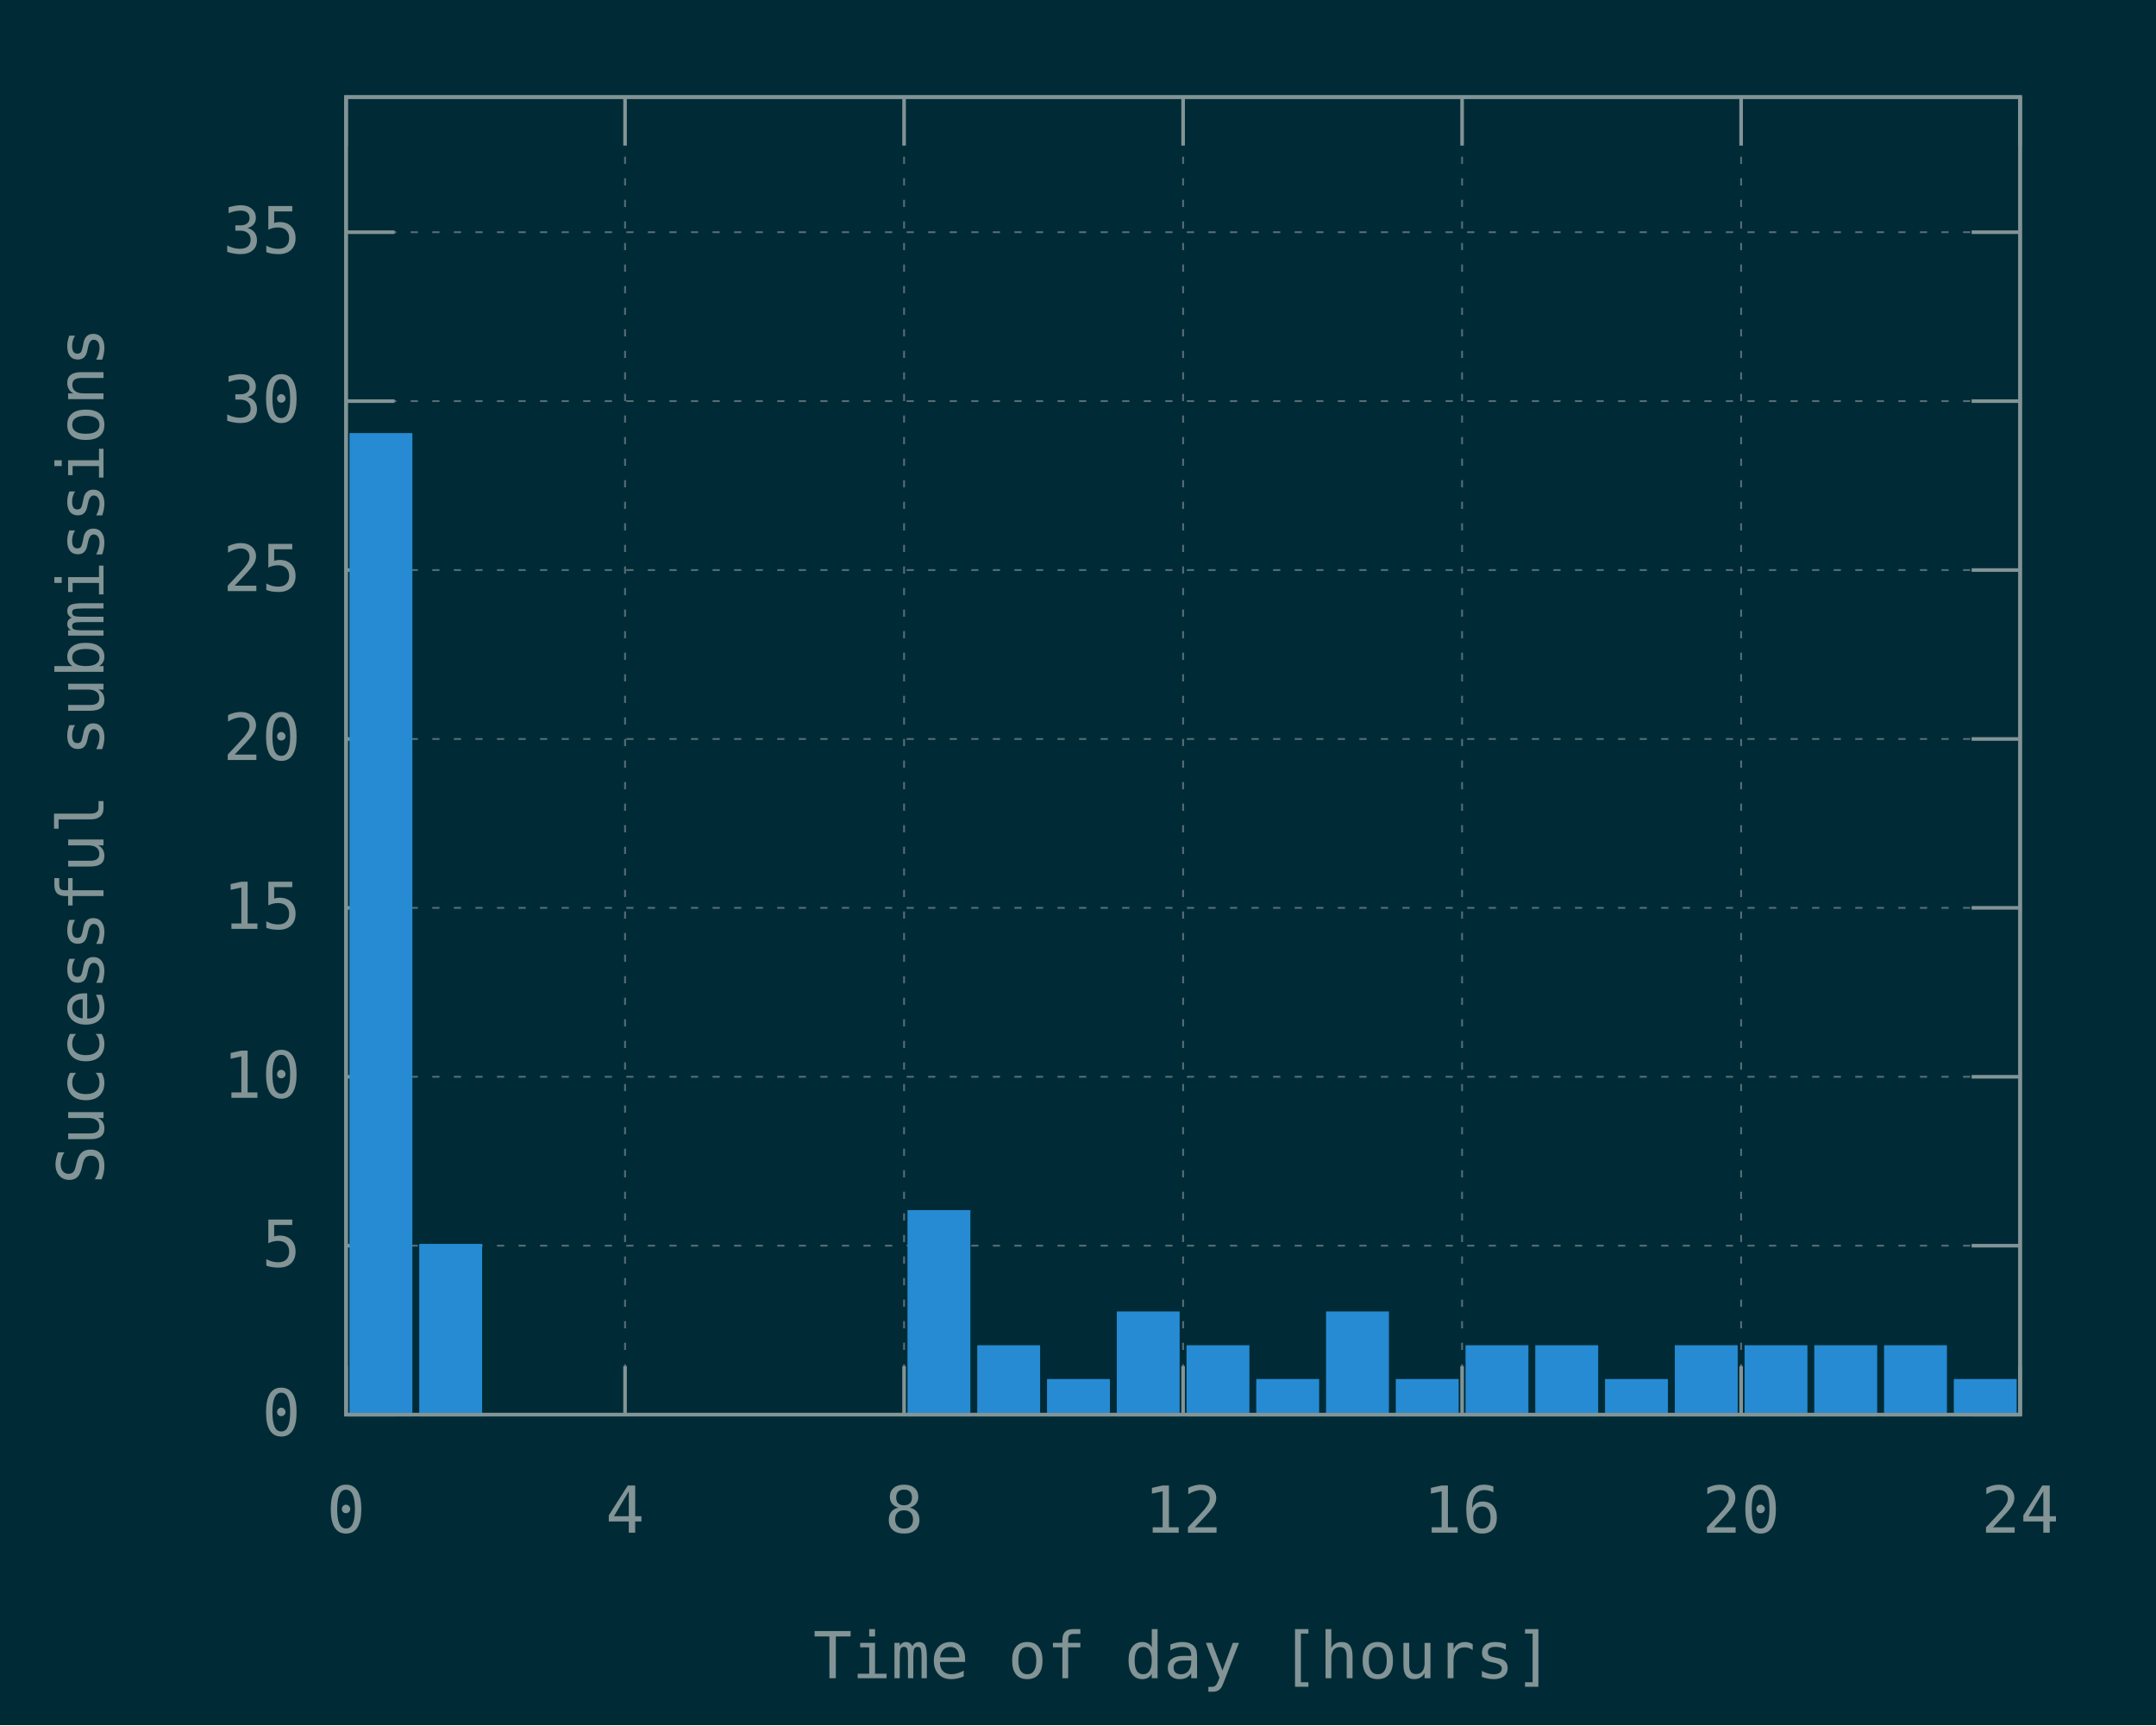
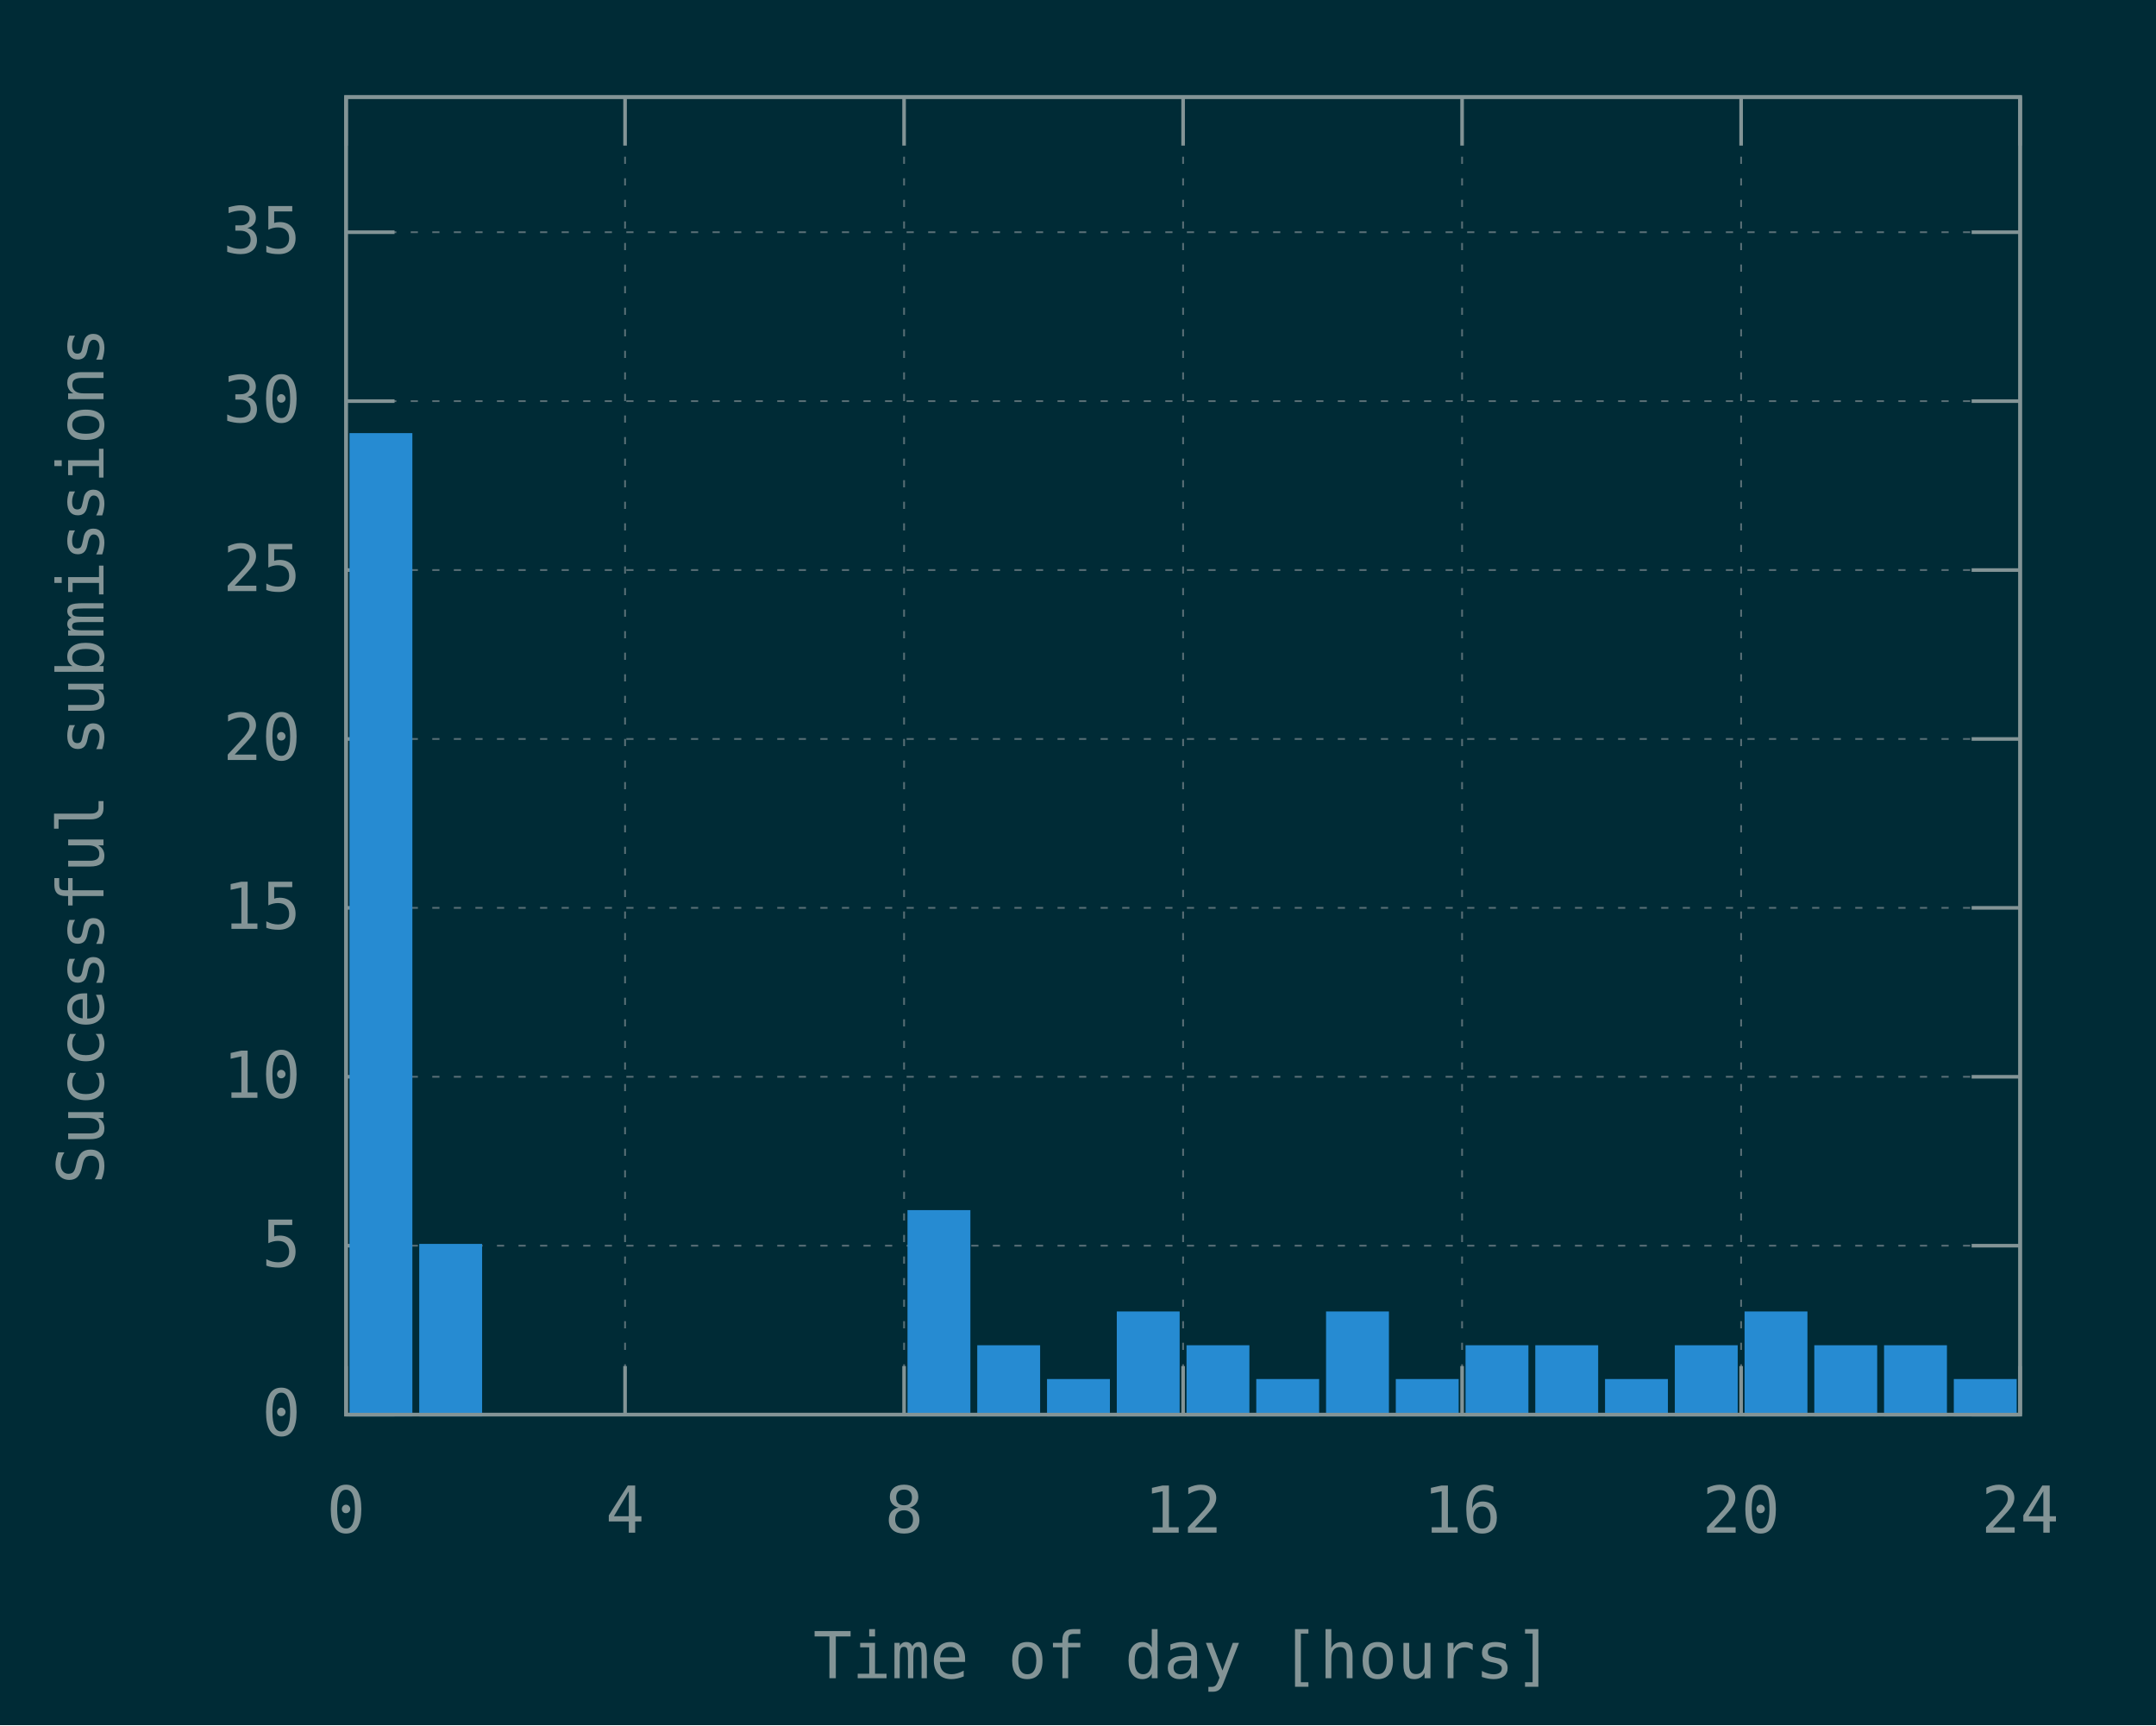
<svg xmlns="http://www.w3.org/2000/svg" xmlns:xlink="http://www.w3.org/1999/xlink" width="600" height="480" viewBox="0 0 600 480">
  <g id="gnuplot_canvas">
    <rect x="0" y="0" width="600" height="480" fill="#002b36" />
    <defs>
      <circle id="gpDot" r="0.5" stroke-width="0.5" stroke="currentColor" />
      <path id="gpPt0" stroke-width="0.148" stroke="currentColor" d="M-1,0 h2 M0,-1 v2" />
      <path id="gpPt1" stroke-width="0.148" stroke="currentColor" d="M-1,-1 L1,1 M1,-1 L-1,1" />
      <path id="gpPt2" stroke-width="0.148" stroke="currentColor" d="M-1,0 L1,0 M0,-1 L0,1 M-1,-1 L1,1 M-1,1 L1,-1" />
      <rect id="gpPt3" stroke-width="0.148" stroke="currentColor" x="-1" y="-1" width="2" height="2" />
      <rect id="gpPt4" stroke-width="0.148" stroke="currentColor" fill="currentColor" x="-1" y="-1" width="2" height="2" />
      <circle id="gpPt5" stroke-width="0.148" stroke="currentColor" cx="0" cy="0" r="1" />
      <use xlink:href="#gpPt5" id="gpPt6" fill="currentColor" stroke="none" />
      <path id="gpPt7" stroke-width="0.148" stroke="currentColor" d="M0,-1.33 L-1.33,0.67 L1.33,0.67 z" />
      <use xlink:href="#gpPt7" id="gpPt8" fill="currentColor" stroke="none" />
      <use xlink:href="#gpPt7" id="gpPt9" stroke="currentColor" transform="rotate(180)" />
      <use xlink:href="#gpPt9" id="gpPt10" fill="currentColor" stroke="none" />
      <use xlink:href="#gpPt3" id="gpPt11" stroke="currentColor" transform="rotate(45)" />
      <use xlink:href="#gpPt11" id="gpPt12" fill="currentColor" stroke="none" />
      <path id="gpPt13" stroke-width="0.148" stroke="currentColor" d="M0,1.330 L1.265,0.411 L0.782,-1.067 L-0.782,-1.076 L-1.265,0.411 z" />
      <use xlink:href="#gpPt13" id="gpPt14" fill="currentColor" stroke="none" />
      <filter id="textbox" filterUnits="objectBoundingBox" x="0" y="0" height="1" width="1">
        <feFlood flood-color="#002B36" flood-opacity="1" result="bgnd" />
        <feComposite in="SourceGraphic" in2="bgnd" operator="atop" />
      </filter>
      <filter id="greybox" filterUnits="objectBoundingBox" x="0" y="0" height="1" width="1">
        <feFlood flood-color="lightgrey" flood-opacity="1" result="grey" />
        <feComposite in="SourceGraphic" in2="grey" operator="atop" />
      </filter>
    </defs>
    <g fill="none" color="#002B36" stroke="currentColor" stroke-width="1.00" stroke-linecap="butt" stroke-linejoin="miter">
</g>
    <g fill="none" color="black" stroke="currentColor" stroke-width="1.00" stroke-linecap="butt" stroke-linejoin="miter">
</g>
    <g fill="none" color="black" stroke="rgb(131, 148, 150)" stroke-width="0.50" stroke-linecap="butt" stroke-linejoin="miter">
</g>
    <g fill="none" color="gray" stroke="currentColor" stroke-width="0.50" stroke-linecap="butt" stroke-linejoin="miter">
      <path stroke="rgb( 88, 110, 117)" stroke-dasharray="2,4" class="gridline" d="M96.30,393.60 L562.19,393.60  " />
    </g>
    <g fill="none" color="gray" stroke="rgb( 88, 110, 117)" stroke-width="1.00" stroke-linecap="butt" stroke-linejoin="miter">
</g>
    <g fill="none" color="black" stroke="currentColor" stroke-width="1.00" stroke-linecap="butt" stroke-linejoin="miter">
      <path stroke="rgb(131, 148, 150)" d="M96.30,393.60 L109.80,393.60 M562.19,393.60 L548.69,393.60  " />
      <g transform="translate(83.70,399.45)" stroke="none" fill="rgb(131,148,150)" font-family="Inconsolata" font-size="18.00" text-anchor="end">
        <text>
          <tspan font-family="Inconsolata"> 0</tspan>
        </text>
      </g>
    </g>
    <g fill="none" color="black" stroke="currentColor" stroke-width="1.00" stroke-linecap="butt" stroke-linejoin="miter">
</g>
    <g fill="none" color="black" stroke="rgb(131, 148, 150)" stroke-width="0.50" stroke-linecap="butt" stroke-linejoin="miter">
</g>
    <g fill="none" color="gray" stroke="currentColor" stroke-width="0.50" stroke-linecap="butt" stroke-linejoin="miter">
      <path stroke="rgb( 88, 110, 117)" stroke-dasharray="2,4" class="gridline" d="M96.30,346.60 L562.19,346.60  " />
    </g>
    <g fill="none" color="gray" stroke="rgb( 88, 110, 117)" stroke-width="1.00" stroke-linecap="butt" stroke-linejoin="miter">
</g>
    <g fill="none" color="black" stroke="currentColor" stroke-width="1.00" stroke-linecap="butt" stroke-linejoin="miter">
      <path stroke="rgb(131, 148, 150)" d="M96.30,346.60 L109.80,346.60 M562.19,346.60 L548.69,346.60  " />
      <g transform="translate(83.70,352.45)" stroke="none" fill="rgb(131,148,150)" font-family="Inconsolata" font-size="18.00" text-anchor="end">
        <text>
          <tspan font-family="Inconsolata"> 5</tspan>
        </text>
      </g>
    </g>
    <g fill="none" color="black" stroke="currentColor" stroke-width="1.00" stroke-linecap="butt" stroke-linejoin="miter">
</g>
    <g fill="none" color="black" stroke="rgb(131, 148, 150)" stroke-width="0.50" stroke-linecap="butt" stroke-linejoin="miter">
</g>
    <g fill="none" color="gray" stroke="currentColor" stroke-width="0.50" stroke-linecap="butt" stroke-linejoin="miter">
      <path stroke="rgb( 88, 110, 117)" stroke-dasharray="2,4" class="gridline" d="M96.30,299.60 L562.19,299.60  " />
    </g>
    <g fill="none" color="gray" stroke="rgb( 88, 110, 117)" stroke-width="1.00" stroke-linecap="butt" stroke-linejoin="miter">
</g>
    <g fill="none" color="black" stroke="currentColor" stroke-width="1.00" stroke-linecap="butt" stroke-linejoin="miter">
      <path stroke="rgb(131, 148, 150)" d="M96.30,299.60 L109.80,299.60 M562.19,299.60 L548.69,299.60  " />
      <g transform="translate(83.70,305.45)" stroke="none" fill="rgb(131,148,150)" font-family="Inconsolata" font-size="18.00" text-anchor="end">
        <text>
          <tspan font-family="Inconsolata"> 10</tspan>
        </text>
      </g>
    </g>
    <g fill="none" color="black" stroke="currentColor" stroke-width="1.00" stroke-linecap="butt" stroke-linejoin="miter">
</g>
    <g fill="none" color="black" stroke="rgb(131, 148, 150)" stroke-width="0.50" stroke-linecap="butt" stroke-linejoin="miter">
</g>
    <g fill="none" color="gray" stroke="currentColor" stroke-width="0.50" stroke-linecap="butt" stroke-linejoin="miter">
      <path stroke="rgb( 88, 110, 117)" stroke-dasharray="2,4" class="gridline" d="M96.30,252.60 L562.19,252.60  " />
    </g>
    <g fill="none" color="gray" stroke="rgb( 88, 110, 117)" stroke-width="1.00" stroke-linecap="butt" stroke-linejoin="miter">
</g>
    <g fill="none" color="black" stroke="currentColor" stroke-width="1.00" stroke-linecap="butt" stroke-linejoin="miter">
      <path stroke="rgb(131, 148, 150)" d="M96.30,252.60 L109.80,252.60 M562.19,252.60 L548.69,252.60  " />
      <g transform="translate(83.70,258.45)" stroke="none" fill="rgb(131,148,150)" font-family="Inconsolata" font-size="18.00" text-anchor="end">
        <text>
          <tspan font-family="Inconsolata"> 15</tspan>
        </text>
      </g>
    </g>
    <g fill="none" color="black" stroke="currentColor" stroke-width="1.00" stroke-linecap="butt" stroke-linejoin="miter">
</g>
    <g fill="none" color="black" stroke="rgb(131, 148, 150)" stroke-width="0.50" stroke-linecap="butt" stroke-linejoin="miter">
</g>
    <g fill="none" color="gray" stroke="currentColor" stroke-width="0.50" stroke-linecap="butt" stroke-linejoin="miter">
      <path stroke="rgb( 88, 110, 117)" stroke-dasharray="2,4" class="gridline" d="M96.30,205.61 L562.19,205.61  " />
    </g>
    <g fill="none" color="gray" stroke="rgb( 88, 110, 117)" stroke-width="1.00" stroke-linecap="butt" stroke-linejoin="miter">
</g>
    <g fill="none" color="black" stroke="currentColor" stroke-width="1.00" stroke-linecap="butt" stroke-linejoin="miter">
      <path stroke="rgb(131, 148, 150)" d="M96.30,205.61 L109.80,205.61 M562.19,205.61 L548.69,205.61  " />
      <g transform="translate(83.70,211.46)" stroke="none" fill="rgb(131,148,150)" font-family="Inconsolata" font-size="18.00" text-anchor="end">
        <text>
          <tspan font-family="Inconsolata"> 20</tspan>
        </text>
      </g>
    </g>
    <g fill="none" color="black" stroke="currentColor" stroke-width="1.00" stroke-linecap="butt" stroke-linejoin="miter">
</g>
    <g fill="none" color="black" stroke="rgb(131, 148, 150)" stroke-width="0.50" stroke-linecap="butt" stroke-linejoin="miter">
</g>
    <g fill="none" color="gray" stroke="currentColor" stroke-width="0.50" stroke-linecap="butt" stroke-linejoin="miter">
      <path stroke="rgb( 88, 110, 117)" stroke-dasharray="2,4" class="gridline" d="M96.30,158.61 L562.19,158.61  " />
    </g>
    <g fill="none" color="gray" stroke="rgb( 88, 110, 117)" stroke-width="1.00" stroke-linecap="butt" stroke-linejoin="miter">
</g>
    <g fill="none" color="black" stroke="currentColor" stroke-width="1.00" stroke-linecap="butt" stroke-linejoin="miter">
      <path stroke="rgb(131, 148, 150)" d="M96.30,158.61 L109.80,158.61 M562.19,158.61 L548.69,158.61  " />
      <g transform="translate(83.70,164.46)" stroke="none" fill="rgb(131,148,150)" font-family="Inconsolata" font-size="18.00" text-anchor="end">
        <text>
          <tspan font-family="Inconsolata"> 25</tspan>
        </text>
      </g>
    </g>
    <g fill="none" color="black" stroke="currentColor" stroke-width="1.00" stroke-linecap="butt" stroke-linejoin="miter">
</g>
    <g fill="none" color="black" stroke="rgb(131, 148, 150)" stroke-width="0.50" stroke-linecap="butt" stroke-linejoin="miter">
</g>
    <g fill="none" color="gray" stroke="currentColor" stroke-width="0.50" stroke-linecap="butt" stroke-linejoin="miter">
      <path stroke="rgb( 88, 110, 117)" stroke-dasharray="2,4" class="gridline" d="M96.30,111.61 L562.19,111.61  " />
    </g>
    <g fill="none" color="gray" stroke="rgb( 88, 110, 117)" stroke-width="1.00" stroke-linecap="butt" stroke-linejoin="miter">
</g>
    <g fill="none" color="black" stroke="currentColor" stroke-width="1.00" stroke-linecap="butt" stroke-linejoin="miter">
      <path stroke="rgb(131, 148, 150)" d="M96.30,111.61 L109.80,111.61 M562.19,111.61 L548.69,111.61  " />
      <g transform="translate(83.70,117.46)" stroke="none" fill="rgb(131,148,150)" font-family="Inconsolata" font-size="18.00" text-anchor="end">
        <text>
          <tspan font-family="Inconsolata"> 30</tspan>
        </text>
      </g>
    </g>
    <g fill="none" color="black" stroke="currentColor" stroke-width="1.00" stroke-linecap="butt" stroke-linejoin="miter">
</g>
    <g fill="none" color="black" stroke="rgb(131, 148, 150)" stroke-width="0.50" stroke-linecap="butt" stroke-linejoin="miter">
</g>
    <g fill="none" color="gray" stroke="currentColor" stroke-width="0.50" stroke-linecap="butt" stroke-linejoin="miter">
      <path stroke="rgb( 88, 110, 117)" stroke-dasharray="2,4" class="gridline" d="M96.30,64.61 L562.19,64.61  " />
    </g>
    <g fill="none" color="gray" stroke="rgb( 88, 110, 117)" stroke-width="1.00" stroke-linecap="butt" stroke-linejoin="miter">
</g>
    <g fill="none" color="black" stroke="currentColor" stroke-width="1.00" stroke-linecap="butt" stroke-linejoin="miter">
      <path stroke="rgb(131, 148, 150)" d="M96.30,64.61 L109.80,64.61 M562.19,64.61 L548.69,64.61  " />
      <g transform="translate(83.70,70.46)" stroke="none" fill="rgb(131,148,150)" font-family="Inconsolata" font-size="18.00" text-anchor="end">
        <text>
          <tspan font-family="Inconsolata"> 35</tspan>
        </text>
      </g>
    </g>
    <g fill="none" color="black" stroke="currentColor" stroke-width="1.00" stroke-linecap="butt" stroke-linejoin="miter">
</g>
    <g fill="none" color="black" stroke="rgb(131, 148, 150)" stroke-width="0.50" stroke-linecap="butt" stroke-linejoin="miter">
</g>
    <g fill="none" color="gray" stroke="currentColor" stroke-width="0.50" stroke-linecap="butt" stroke-linejoin="miter">
      <path stroke="rgb( 88, 110, 117)" stroke-dasharray="2,4" class="gridline" d="M96.30,393.60 L96.30,27.01  " />
    </g>
    <g fill="none" color="gray" stroke="rgb( 88, 110, 117)" stroke-width="1.00" stroke-linecap="butt" stroke-linejoin="miter">
</g>
    <g fill="none" color="black" stroke="currentColor" stroke-width="1.00" stroke-linecap="butt" stroke-linejoin="miter">
      <path stroke="rgb(131, 148, 150)" d="M96.30,393.60 L96.30,380.10 M96.30,27.01 L96.30,40.51  " />
      <g transform="translate(96.30,426.45)" stroke="none" fill="rgb(131,148,150)" font-family="Inconsolata" font-size="18.00" text-anchor="middle">
        <text>
          <tspan font-family="Inconsolata"> 0</tspan>
        </text>
      </g>
    </g>
    <g fill="none" color="black" stroke="currentColor" stroke-width="1.00" stroke-linecap="butt" stroke-linejoin="miter">
</g>
    <g fill="none" color="black" stroke="rgb(131, 148, 150)" stroke-width="0.50" stroke-linecap="butt" stroke-linejoin="miter">
</g>
    <g fill="none" color="gray" stroke="currentColor" stroke-width="0.50" stroke-linecap="butt" stroke-linejoin="miter">
      <path stroke="rgb( 88, 110, 117)" stroke-dasharray="2,4" class="gridline" d="M173.95,393.60 L173.95,27.01  " />
    </g>
    <g fill="none" color="gray" stroke="rgb( 88, 110, 117)" stroke-width="1.00" stroke-linecap="butt" stroke-linejoin="miter">
</g>
    <g fill="none" color="black" stroke="currentColor" stroke-width="1.00" stroke-linecap="butt" stroke-linejoin="miter">
      <path stroke="rgb(131, 148, 150)" d="M173.95,393.60 L173.95,380.10 M173.95,27.01 L173.95,40.51  " />
      <g transform="translate(173.95,426.45)" stroke="none" fill="rgb(131,148,150)" font-family="Inconsolata" font-size="18.00" text-anchor="middle">
        <text>
          <tspan font-family="Inconsolata"> 4</tspan>
        </text>
      </g>
    </g>
    <g fill="none" color="black" stroke="currentColor" stroke-width="1.00" stroke-linecap="butt" stroke-linejoin="miter">
</g>
    <g fill="none" color="black" stroke="rgb(131, 148, 150)" stroke-width="0.50" stroke-linecap="butt" stroke-linejoin="miter">
</g>
    <g fill="none" color="gray" stroke="currentColor" stroke-width="0.50" stroke-linecap="butt" stroke-linejoin="miter">
      <path stroke="rgb( 88, 110, 117)" stroke-dasharray="2,4" class="gridline" d="M251.60,393.60 L251.60,27.01  " />
    </g>
    <g fill="none" color="gray" stroke="rgb( 88, 110, 117)" stroke-width="1.00" stroke-linecap="butt" stroke-linejoin="miter">
</g>
    <g fill="none" color="black" stroke="currentColor" stroke-width="1.00" stroke-linecap="butt" stroke-linejoin="miter">
      <path stroke="rgb(131, 148, 150)" d="M251.60,393.60 L251.60,380.10 M251.60,27.01 L251.60,40.51  " />
      <g transform="translate(251.60,426.45)" stroke="none" fill="rgb(131,148,150)" font-family="Inconsolata" font-size="18.00" text-anchor="middle">
        <text>
          <tspan font-family="Inconsolata"> 8</tspan>
        </text>
      </g>
    </g>
    <g fill="none" color="black" stroke="currentColor" stroke-width="1.00" stroke-linecap="butt" stroke-linejoin="miter">
</g>
    <g fill="none" color="black" stroke="rgb(131, 148, 150)" stroke-width="0.50" stroke-linecap="butt" stroke-linejoin="miter">
</g>
    <g fill="none" color="gray" stroke="currentColor" stroke-width="0.50" stroke-linecap="butt" stroke-linejoin="miter">
      <path stroke="rgb( 88, 110, 117)" stroke-dasharray="2,4" class="gridline" d="M329.25,393.60 L329.25,27.01  " />
    </g>
    <g fill="none" color="gray" stroke="rgb( 88, 110, 117)" stroke-width="1.00" stroke-linecap="butt" stroke-linejoin="miter">
</g>
    <g fill="none" color="black" stroke="currentColor" stroke-width="1.00" stroke-linecap="butt" stroke-linejoin="miter">
      <path stroke="rgb(131, 148, 150)" d="M329.25,393.60 L329.25,380.10 M329.25,27.01 L329.25,40.51  " />
      <g transform="translate(329.25,426.45)" stroke="none" fill="rgb(131,148,150)" font-family="Inconsolata" font-size="18.00" text-anchor="middle">
        <text>
          <tspan font-family="Inconsolata"> 12</tspan>
        </text>
      </g>
    </g>
    <g fill="none" color="black" stroke="currentColor" stroke-width="1.00" stroke-linecap="butt" stroke-linejoin="miter">
</g>
    <g fill="none" color="black" stroke="rgb(131, 148, 150)" stroke-width="0.50" stroke-linecap="butt" stroke-linejoin="miter">
</g>
    <g fill="none" color="gray" stroke="currentColor" stroke-width="0.50" stroke-linecap="butt" stroke-linejoin="miter">
      <path stroke="rgb( 88, 110, 117)" stroke-dasharray="2,4" class="gridline" d="M406.89,393.60 L406.89,27.01  " />
    </g>
    <g fill="none" color="gray" stroke="rgb( 88, 110, 117)" stroke-width="1.00" stroke-linecap="butt" stroke-linejoin="miter">
</g>
    <g fill="none" color="black" stroke="currentColor" stroke-width="1.00" stroke-linecap="butt" stroke-linejoin="miter">
      <path stroke="rgb(131, 148, 150)" d="M406.89,393.60 L406.89,380.10 M406.89,27.01 L406.89,40.51  " />
      <g transform="translate(406.89,426.45)" stroke="none" fill="rgb(131,148,150)" font-family="Inconsolata" font-size="18.00" text-anchor="middle">
        <text>
          <tspan font-family="Inconsolata"> 16</tspan>
        </text>
      </g>
    </g>
    <g fill="none" color="black" stroke="currentColor" stroke-width="1.00" stroke-linecap="butt" stroke-linejoin="miter">
</g>
    <g fill="none" color="black" stroke="rgb(131, 148, 150)" stroke-width="0.50" stroke-linecap="butt" stroke-linejoin="miter">
</g>
    <g fill="none" color="gray" stroke="currentColor" stroke-width="0.50" stroke-linecap="butt" stroke-linejoin="miter">
      <path stroke="rgb( 88, 110, 117)" stroke-dasharray="2,4" class="gridline" d="M484.54,393.60 L484.54,40.51 L484.54,27.01  " />
    </g>
    <g fill="none" color="gray" stroke="rgb( 88, 110, 117)" stroke-width="1.00" stroke-linecap="butt" stroke-linejoin="miter">
</g>
    <g fill="none" color="black" stroke="currentColor" stroke-width="1.00" stroke-linecap="butt" stroke-linejoin="miter">
      <path stroke="rgb(131, 148, 150)" d="M484.54,393.60 L484.54,380.10 M484.54,27.01 L484.54,40.51  " />
      <g transform="translate(484.54,426.45)" stroke="none" fill="rgb(131,148,150)" font-family="Inconsolata" font-size="18.00" text-anchor="middle">
        <text>
          <tspan font-family="Inconsolata"> 20</tspan>
        </text>
      </g>
    </g>
    <g fill="none" color="black" stroke="currentColor" stroke-width="1.00" stroke-linecap="butt" stroke-linejoin="miter">
</g>
    <g fill="none" color="black" stroke="rgb(131, 148, 150)" stroke-width="0.50" stroke-linecap="butt" stroke-linejoin="miter">
</g>
    <g fill="none" color="gray" stroke="currentColor" stroke-width="0.50" stroke-linecap="butt" stroke-linejoin="miter">
      <path stroke="rgb( 88, 110, 117)" stroke-dasharray="2,4" class="gridline" d="M562.19,393.60 L562.19,27.01  " />
    </g>
    <g fill="none" color="gray" stroke="rgb( 88, 110, 117)" stroke-width="1.00" stroke-linecap="butt" stroke-linejoin="miter">
</g>
    <g fill="none" color="black" stroke="currentColor" stroke-width="1.00" stroke-linecap="butt" stroke-linejoin="miter">
      <path stroke="rgb(131, 148, 150)" d="M562.19,393.60 L562.19,380.10 M562.19,27.01 L562.19,40.51  " />
      <g transform="translate(562.19,426.45)" stroke="none" fill="rgb(131,148,150)" font-family="Inconsolata" font-size="18.00" text-anchor="middle">
        <text>
          <tspan font-family="Inconsolata"> 24</tspan>
        </text>
      </g>
    </g>
    <g fill="none" color="black" stroke="currentColor" stroke-width="1.00" stroke-linecap="butt" stroke-linejoin="miter">
</g>
    <g fill="none" color="black" stroke="currentColor" stroke-width="1.00" stroke-linecap="butt" stroke-linejoin="miter">
      <path stroke="rgb(131, 148, 150)" d="M96.30,27.01 L96.30,393.60 L562.19,393.60 L562.19,27.01 L96.30,27.01 Z  " />
    </g>
    <g fill="none" color="black" stroke="currentColor" stroke-width="1.00" stroke-linecap="butt" stroke-linejoin="miter">
      <g transform="translate(28.80,210.31) rotate(270)" stroke="none" fill="rgb(131,148,150)" font-family="Inconsolata" font-size="18.00" text-anchor="middle">
        <text>
          <tspan font-family="Inconsolata">Successful submissions</tspan>
        </text>
      </g>
    </g>
    <g fill="none" color="black" stroke="currentColor" stroke-width="1.00" stroke-linecap="butt" stroke-linejoin="miter">
      <g transform="translate(329.24,466.95)" stroke="none" fill="rgb(131,148,150)" font-family="Inconsolata" font-size="18.00" text-anchor="middle">
        <text>
          <tspan font-family="Inconsolata">Time of day [hours]</tspan>
        </text>
      </g>
    </g>
    <g fill="none" color="black" stroke="currentColor" stroke-width="1.00" stroke-linecap="butt" stroke-linejoin="miter">
</g>
    <g id="gnuplot_plot_1">
      <g fill="none" color="black" stroke="currentColor" stroke-width="1.00" stroke-linecap="butt" stroke-linejoin="miter">
        <g stroke="none" shape-rendering="crispEdges">
          <polygon fill="rgb( 38, 139, 210)" points="97.76,393.60 114.27,393.60 114.27,121.00 97.76,121.00 " />
        </g>
        <path stroke="rgb( 38, 139, 210)" d="M97.76,393.60 L97.76,121.01 L114.26,121.01 L114.26,393.60 L97.76,393.60 Z  " />
        <g stroke="none" shape-rendering="crispEdges">
          <polygon fill="rgb( 38, 139, 210)" points="117.17,393.60 133.68,393.60 133.68,346.59 117.17,346.59 " />
        </g>
        <path stroke="rgb( 38, 139, 210)" d="M117.17,393.60 L117.17,346.60 L133.67,346.60 L133.67,393.60 L117.17,393.60 Z  " />
        <g stroke="none" shape-rendering="crispEdges">
          <polygon fill="rgb( 38, 139, 210)" points="253.05,393.60 269.56,393.60 269.56,337.19 253.05,337.19 " />
        </g>
        <path stroke="rgb( 38, 139, 210)" d="M253.05,393.60 L253.05,337.20 L269.55,337.20 L269.55,393.60 L253.05,393.60 Z  " />
        <g stroke="none" shape-rendering="crispEdges">
          <polygon fill="rgb( 38, 139, 210)" points="272.46,393.60 288.97,393.60 288.97,374.79 272.46,374.79 " />
        </g>
        <path stroke="rgb( 38, 139, 210)" d="M272.46,393.60 L272.46,374.80 L288.96,374.80 L288.96,393.60 L272.46,393.60 Z  " />
        <g stroke="none" shape-rendering="crispEdges">
          <polygon fill="rgb( 38, 139, 210)" points="291.88,393.60 308.39,393.60 308.39,384.19 291.88,384.19 " />
        </g>
        <path stroke="rgb( 38, 139, 210)" d="M291.88,393.60 L291.88,384.20 L308.38,384.20 L308.38,393.60 L291.88,393.60 Z  " />
        <g stroke="none" shape-rendering="crispEdges">
          <polygon fill="rgb( 38, 139, 210)" points="311.29,393.60 327.80,393.60 327.80,365.39 311.29,365.39 " />
        </g>
        <path stroke="rgb( 38, 139, 210)" d="M311.29,393.60 L311.29,365.40 L327.79,365.40 L327.79,393.60 L311.29,393.60 Z  " />
        <g stroke="none" shape-rendering="crispEdges">
          <polygon fill="rgb( 38, 139, 210)" points="330.70,393.60 347.21,393.60 347.21,374.79 330.70,374.79 " />
        </g>
        <path stroke="rgb( 38, 139, 210)" d="M330.70,393.60 L330.70,374.80 L347.20,374.80 L347.20,393.60 L330.70,393.60 Z  " />
        <g stroke="none" shape-rendering="crispEdges">
          <polygon fill="rgb( 38, 139, 210)" points="350.11,393.60 366.62,393.60 366.62,384.19 350.11,384.19 " />
        </g>
        <path stroke="rgb( 38, 139, 210)" d="M350.11,393.60 L350.11,384.20 L366.61,384.20 L366.61,393.60 L350.11,393.60 Z  " />
        <g stroke="none" shape-rendering="crispEdges">
          <polygon fill="rgb( 38, 139, 210)" points="369.53,393.60 386.04,393.60 386.04,365.39 369.53,365.39 " />
        </g>
        <path stroke="rgb( 38, 139, 210)" d="M369.53,393.60 L369.53,365.40 L386.03,365.40 L386.03,393.60 L369.53,393.60 Z  " />
        <g stroke="none" shape-rendering="crispEdges">
          <polygon fill="rgb( 38, 139, 210)" points="388.94,393.60 405.45,393.60 405.45,384.19 388.94,384.19 " />
        </g>
        <path stroke="rgb( 38, 139, 210)" d="M388.94,393.60 L388.94,384.20 L405.44,384.20 L405.44,393.60 L388.94,393.60 Z  " />
        <g stroke="none" shape-rendering="crispEdges">
          <polygon fill="rgb( 38, 139, 210)" points="408.35,393.60 424.86,393.60 424.86,374.79 408.35,374.79 " />
        </g>
        <path stroke="rgb( 38, 139, 210)" d="M408.35,393.60 L408.35,374.80 L424.85,374.80 L424.85,393.60 L408.35,393.60 Z  " />
        <g stroke="none" shape-rendering="crispEdges">
          <polygon fill="rgb( 38, 139, 210)" points="427.76,393.60 444.27,393.60 444.27,374.79 427.76,374.79 " />
        </g>
        <path stroke="rgb( 38, 139, 210)" d="M427.76,393.60 L427.76,374.80 L444.26,374.80 L444.26,393.60 L427.76,393.60 Z  " />
        <g stroke="none" shape-rendering="crispEdges">
          <polygon fill="rgb( 38, 139, 210)" points="447.17,393.60 463.68,393.60 463.68,384.19 447.17,384.19 " />
        </g>
        <path stroke="rgb( 38, 139, 210)" d="M447.17,393.60 L447.17,384.20 L463.67,384.20 L463.67,393.60 L447.17,393.60 Z  " />
        <g stroke="none" shape-rendering="crispEdges">
          <polygon fill="rgb( 38, 139, 210)" points="466.59,393.60 483.10,393.60 483.10,374.79 466.59,374.79 " />
        </g>
        <path stroke="rgb( 38, 139, 210)" d="M466.59,393.60 L466.59,374.80 L483.09,374.80 L483.09,393.60 L466.59,393.60 Z  " />
        <g stroke="none" shape-rendering="crispEdges">
-           <polygon fill="rgb( 38, 139, 210)" points="486.00,393.60 502.51,393.60 502.51,374.79 486.00,374.79 " />
-         </g>
-         <path stroke="rgb( 38, 139, 210)" d="M486.00,393.60 L486.00,374.80 L502.50,374.80 L502.50,393.60 L486.00,393.60 Z  " />
+           <polygon fill="rgb( 38, 139, 210)" points="486.00,393.60 502.51,393.60 502.51,365.39 486.00,365.39 " />
+         </g>
+         <path stroke="rgb( 38, 139, 210)" d="M486.00,393.60 L486.00,365.40 L502.50,365.40 L502.50,393.60 L486.00,393.60 Z  " />
        <g stroke="none" shape-rendering="crispEdges">
          <polygon fill="rgb( 38, 139, 210)" points="505.41,393.60 521.92,393.60 521.92,374.79 505.41,374.79 " />
        </g>
        <path stroke="rgb( 38, 139, 210)" d="M505.41,393.60 L505.41,374.80 L521.91,374.80 L521.91,393.60 L505.41,393.60 Z  " />
        <g stroke="none" shape-rendering="crispEdges">
          <polygon fill="rgb( 38, 139, 210)" points="524.82,393.60 541.33,393.60 541.33,374.79 524.82,374.79 " />
        </g>
        <path stroke="rgb( 38, 139, 210)" d="M524.82,393.60 L524.82,374.80 L541.32,374.80 L541.32,393.60 L524.82,393.60 Z  " />
        <g stroke="none" shape-rendering="crispEdges">
          <polygon fill="rgb( 38, 139, 210)" points="544.23,393.60 560.74,393.60 560.74,384.19 544.23,384.19 " />
        </g>
        <path stroke="rgb( 38, 139, 210)" d="M544.23,393.60 L544.23,384.20 L560.73,384.20 L560.73,393.60 L544.23,393.60 Z  " />
      </g>
    </g>
    <g fill="none" color="#002B36" stroke="rgb( 38, 139, 210)" stroke-width="2.00" stroke-linecap="butt" stroke-linejoin="miter">
</g>
    <g fill="none" color="black" stroke="currentColor" stroke-width="2.00" stroke-linecap="butt" stroke-linejoin="miter">
</g>
    <g fill="none" color="black" stroke="black" stroke-width="1.00" stroke-linecap="butt" stroke-linejoin="miter">
</g>
    <g fill="none" color="black" stroke="currentColor" stroke-width="1.00" stroke-linecap="butt" stroke-linejoin="miter">
      <path stroke="rgb(131, 148, 150)" d="M96.30,27.01 L96.30,393.60 L562.19,393.60 L562.19,27.01 L96.30,27.01 Z  " />
    </g>
    <g fill="none" color="black" stroke="currentColor" stroke-width="1.00" stroke-linecap="butt" stroke-linejoin="miter">
</g>
  </g>
</svg>
